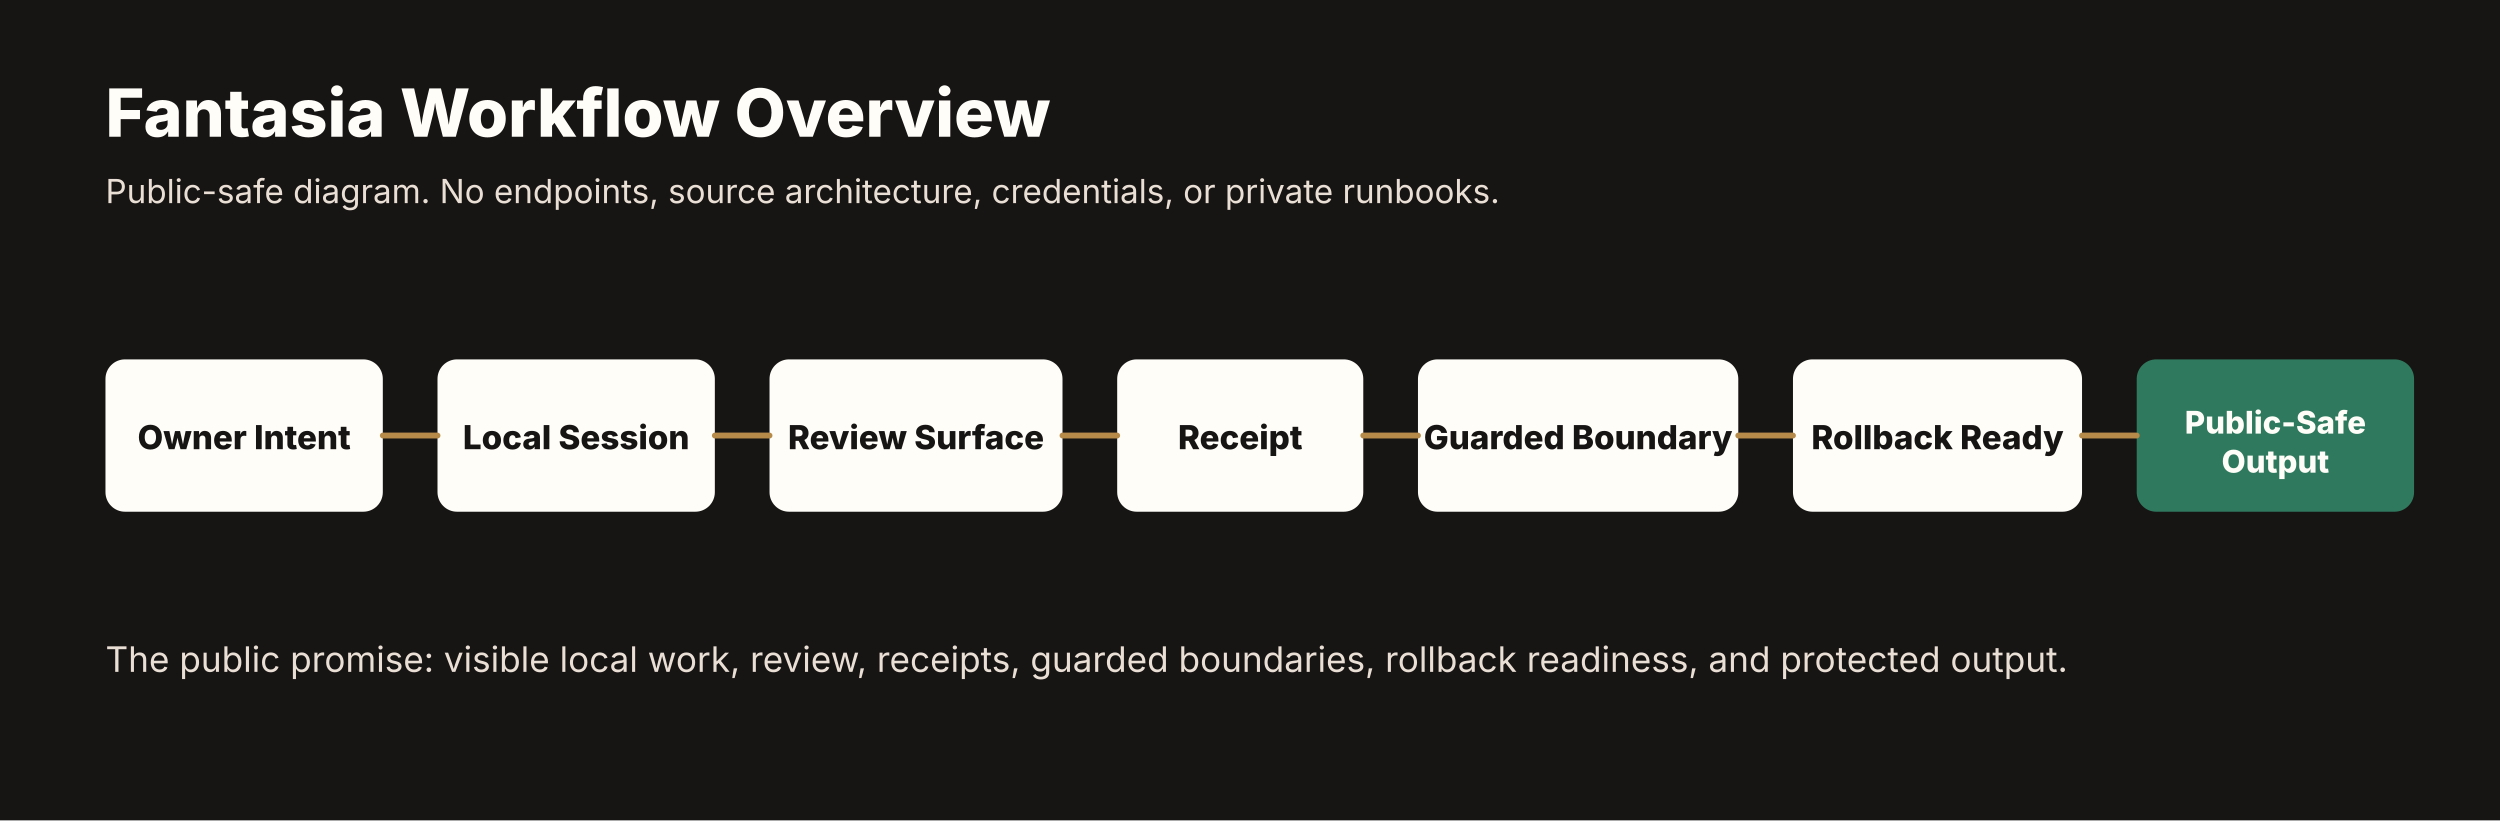
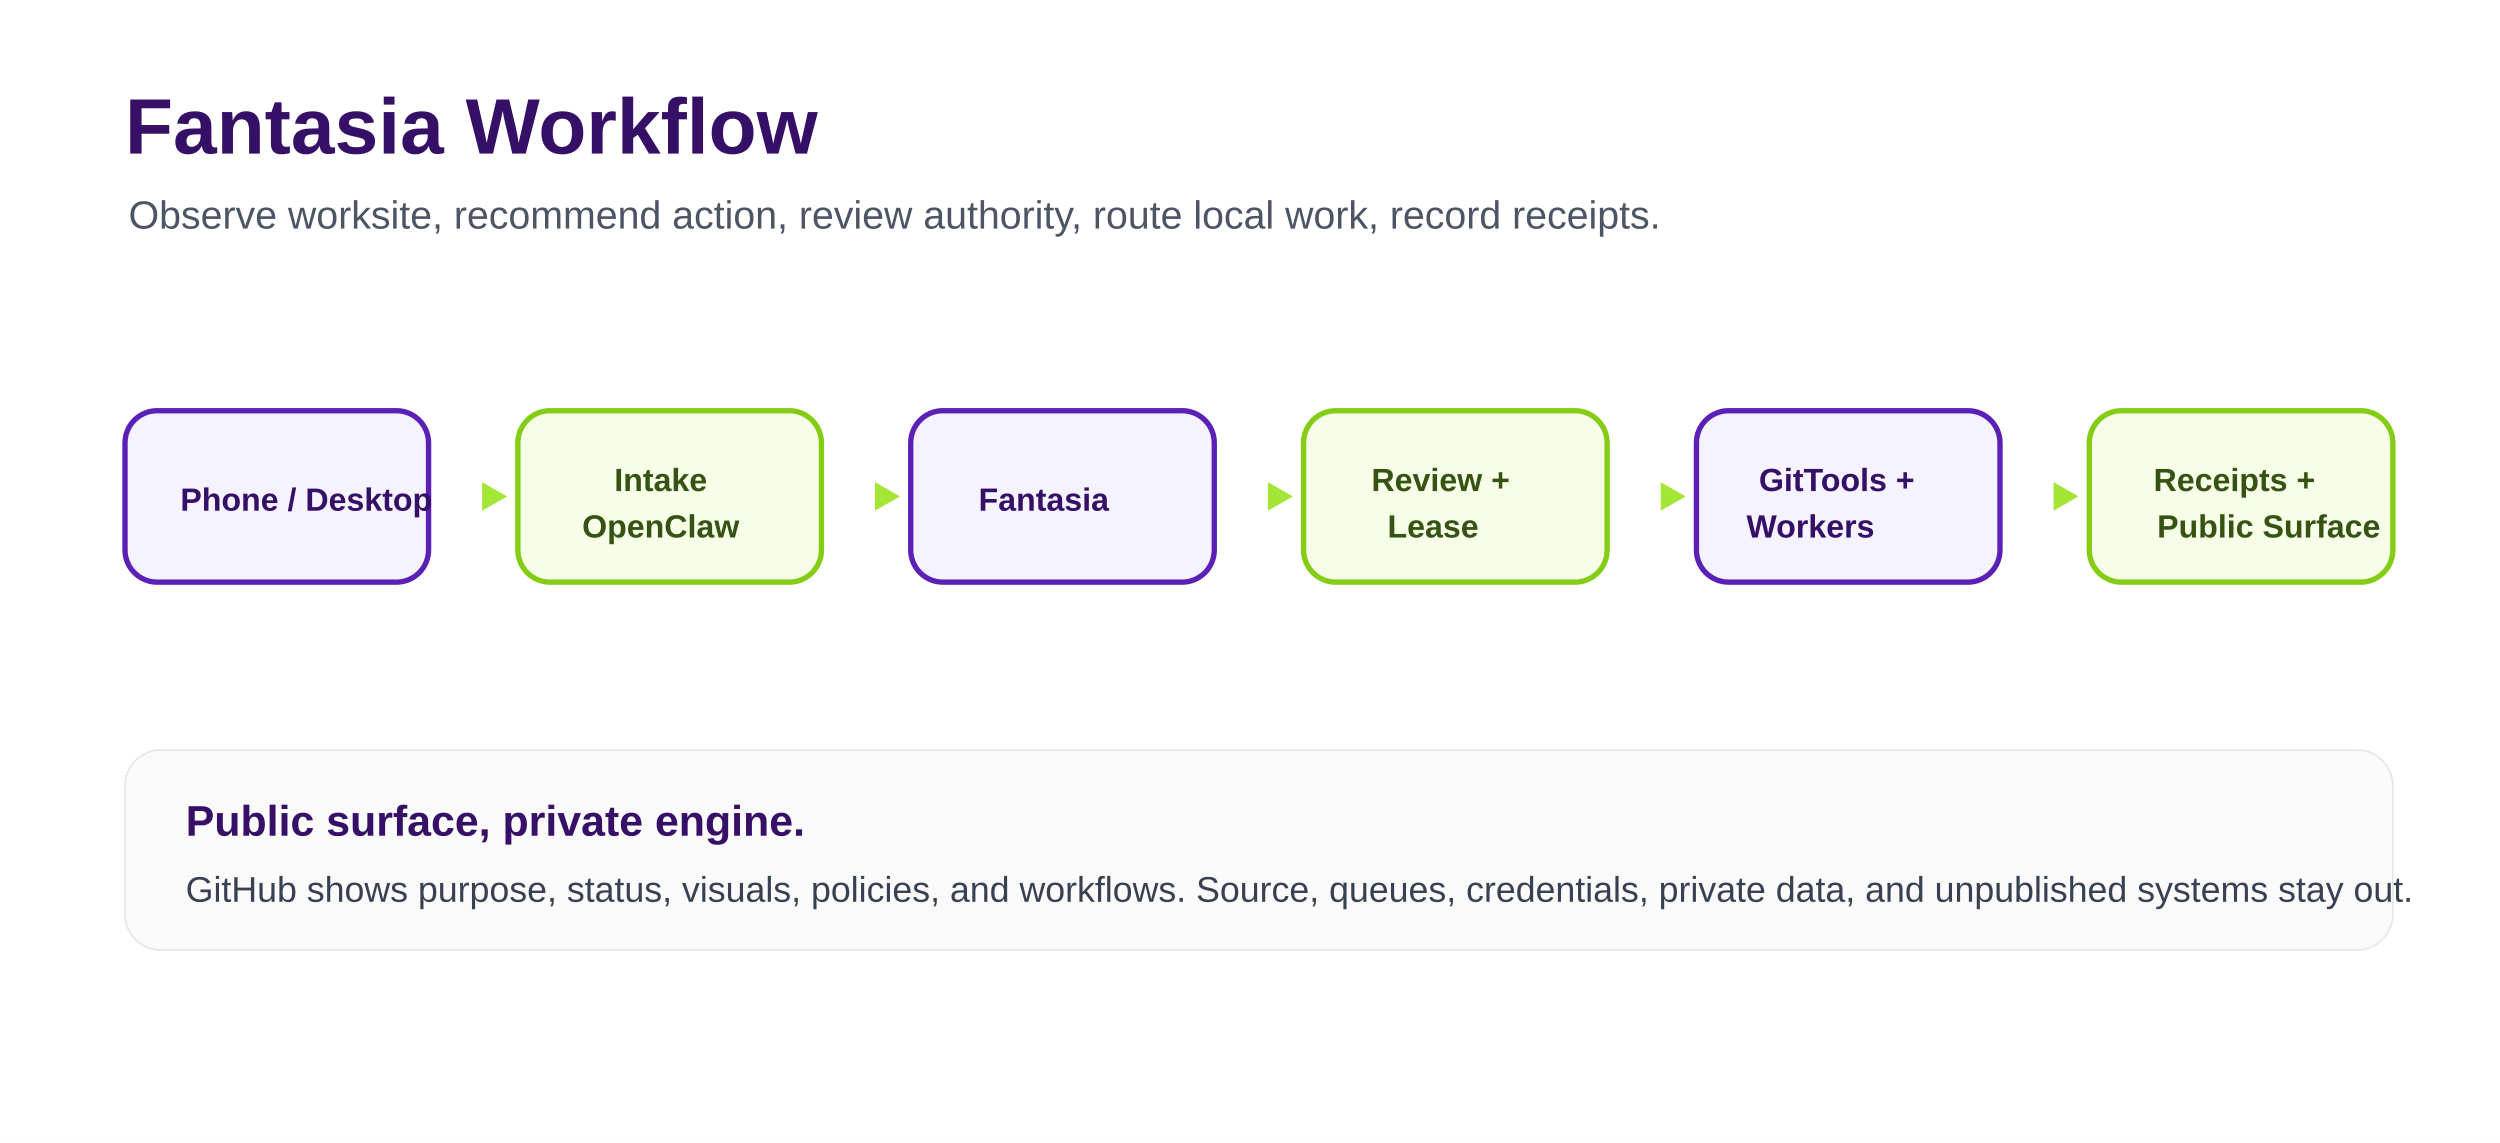
- <svg xmlns="http://www.w3.org/2000/svg" width="1280" height="420" viewBox="0 0 1280 420" role="img" aria-labelledby="title desc">
-   <rect width="1280" height="420" fill="#171414" />
-   <text x="54" y="70" fill="#fffdf8" font-family="Inter, Segoe UI, sans-serif" font-size="34" font-weight="800">Fantasia Workflow Overview</text>
-   <text x="54" y="104" fill="#eadfd5" font-family="Inter, Segoe UI, sans-serif" font-size="17">Public-safe diagram. No endpoints, source architecture, credentials, or private runbooks.</text>
-   <g font-family="Inter, Segoe UI, sans-serif" font-weight="800">
-     <g transform="translate(54 184)">
-       <rect width="142" height="78" rx="10" fill="#fffdf8" />
-       <text x="71" y="46" text-anchor="middle" fill="#171414" font-size="17">Owner Intent</text>
-     </g>
-     <g transform="translate(224 184)">
-       <rect width="142" height="78" rx="10" fill="#fffdf8" />
-       <text x="71" y="46" text-anchor="middle" fill="#171414" font-size="17">Local Session</text>
-     </g>
-     <g transform="translate(394 184)">
-       <rect width="150" height="78" rx="10" fill="#fffdf8" />
-       <text x="75" y="46" text-anchor="middle" fill="#171414" font-size="17">Review Surface</text>
-     </g>
-     <g transform="translate(572 184)">
-       <rect width="126" height="78" rx="10" fill="#fffdf8" />
-       <text x="63" y="46" text-anchor="middle" fill="#171414" font-size="17">Receipt</text>
-     </g>
-     <g transform="translate(726 184)">
-       <rect width="164" height="78" rx="10" fill="#fffdf8" />
-       <text x="82" y="46" text-anchor="middle" fill="#171414" font-size="17">Guarded Boundary</text>
-     </g>
-     <g transform="translate(918 184)">
-       <rect width="148" height="78" rx="10" fill="#fffdf8" />
-       <text x="74" y="46" text-anchor="middle" fill="#171414" font-size="17">Rollback Ready</text>
-     </g>
-     <g transform="translate(1094 184)">
-       <rect width="142" height="78" rx="10" fill="#2f7a5f" />
-       <text x="71" y="38" text-anchor="middle" fill="#fffdf8" font-size="16">Public-Safe</text>
-       <text x="71" y="58" text-anchor="middle" fill="#fffdf8" font-size="16">Output</text>
-     </g>
+ <svg xmlns="http://www.w3.org/2000/svg" width="1400" height="640" viewBox="0 0 1400 640" role="img" aria-labelledby="title desc">
+   <rect width="1400" height="640" fill="#ffffff" />
+   <defs>
+     <linearGradient id="g" x1="0" y1="0" x2="1" y2="1">
+       <stop stop-color="#5B21B6" />
+       <stop offset="1" stop-color="#A3E635" />
+     </linearGradient>
+   </defs>
+   <text x="70" y="86" fill="#351066" font-family="Arial, sans-serif" font-size="44" font-weight="700">Fantasia Workflow</text>
+   <text x="72" y="128" fill="#4B5563" font-family="Arial, sans-serif" font-size="22">Observe worksite, recommend action, review authority, route local work, record receipts.</text>
+   <g font-family="Arial, sans-serif" font-size="18" font-weight="700">
+     <rect x="70" y="230" rx="18" width="170" height="96" fill="#F5F3FF" stroke="#5B21B6" stroke-width="3" />
+     <text x="101" y="286" fill="#351066">Phone / Desktop</text>
+     <rect x="290" y="230" rx="18" width="170" height="96" fill="#F7FEE7" stroke="#84CC16" stroke-width="3" />
+     <text x="344" y="275" fill="#365314">Intake</text>
+     <text x="326" y="301" fill="#365314">OpenClaw</text>
+     <rect x="510" y="230" rx="18" width="170" height="96" fill="#F5F3FF" stroke="#5B21B6" stroke-width="3" />
+     <text x="548" y="286" fill="#351066">Fantasia</text>
+     <rect x="730" y="230" rx="18" width="170" height="96" fill="#F7FEE7" stroke="#84CC16" stroke-width="3" />
+     <text x="768" y="275" fill="#365314">Review +</text>
+     <text x="777" y="301" fill="#365314">Lease</text>
+     <rect x="950" y="230" rx="18" width="170" height="96" fill="#F5F3FF" stroke="#5B21B6" stroke-width="3" />
+     <text x="985" y="275" fill="#351066">GitTools +</text>
+     <text x="978" y="301" fill="#351066">Workers</text>
+     <rect x="1170" y="230" rx="18" width="170" height="96" fill="#F7FEE7" stroke="#84CC16" stroke-width="3" />
+     <text x="1206" y="275" fill="#365314">Receipts +</text>
+     <text x="1208" y="301" fill="#365314">Public Surface</text>
  </g>
-   <g stroke="#b68b4a" stroke-width="3" stroke-linecap="round">
-     <path d="M196 223h28" />
-     <path d="M366 223h28" />
-     <path d="M544 223h28" />
-     <path d="M698 223h28" />
-     <path d="M890 223h28" />
-     <path d="M1066 223h28" />
+   <g stroke="url(#g)" stroke-width="5" fill="none" stroke-linecap="round">
+     <path d="M240 278 H290" />
+     <path d="M460 278 H510" />
+     <path d="M680 278 H730" />
+     <path d="M900 278 H950" />
+     <path d="M1120 278 H1170" />
  </g>
-   <text x="54" y="344" fill="#eadfd5" font-family="Inter, Segoe UI, sans-serif" font-size="18">The public promise: visible local work, review, receipts, guarded boundaries, rollback readiness, and protected output.</text>
+   <g fill="#A3E635">
+     <polygon points="284,278 270,270 270,286" />
+     <polygon points="504,278 490,270 490,286" />
+     <polygon points="724,278 710,270 710,286" />
+     <polygon points="944,278 930,270 930,286" />
+     <polygon points="1164,278 1150,270 1150,286" />
+   </g>
+   <rect x="70" y="420" width="1270" height="112" rx="20" fill="#FAFAFA" stroke="#E5E7EB" />
+   <text x="104" y="468" fill="#351066" font-family="Arial, sans-serif" font-size="24" font-weight="700">Public surface, private engine.</text>
+   <text x="104" y="505" fill="#374151" font-family="Arial, sans-serif" font-size="20">GitHub shows purpose, status, visuals, policies, and workflows. Source, queues, credentials, private data, and unpublished systems stay out.</text>
</svg>
